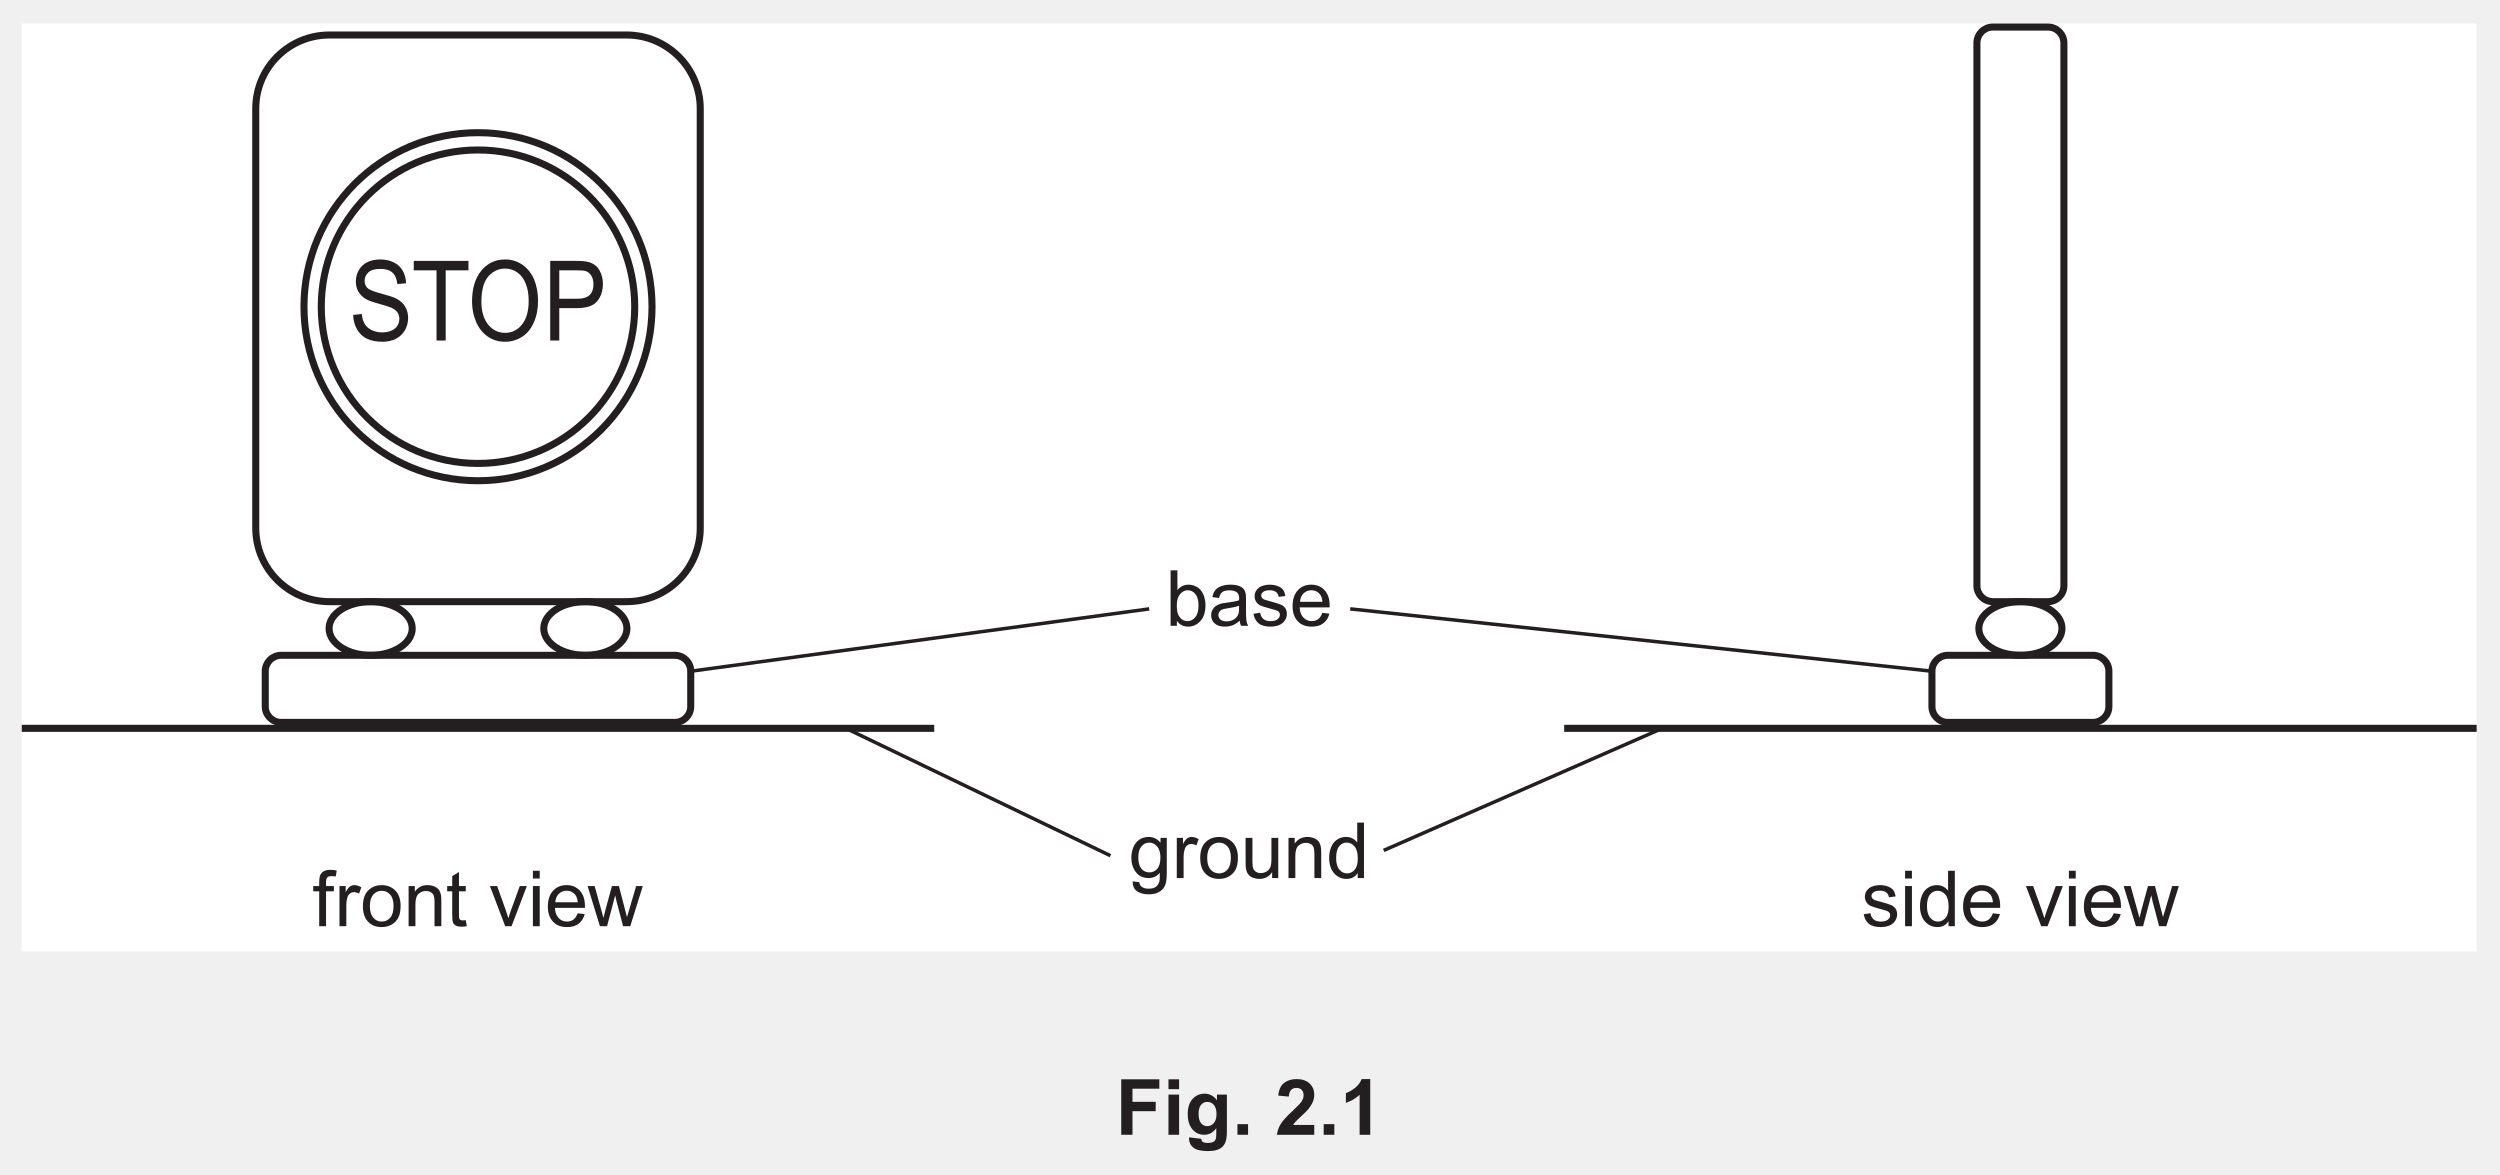
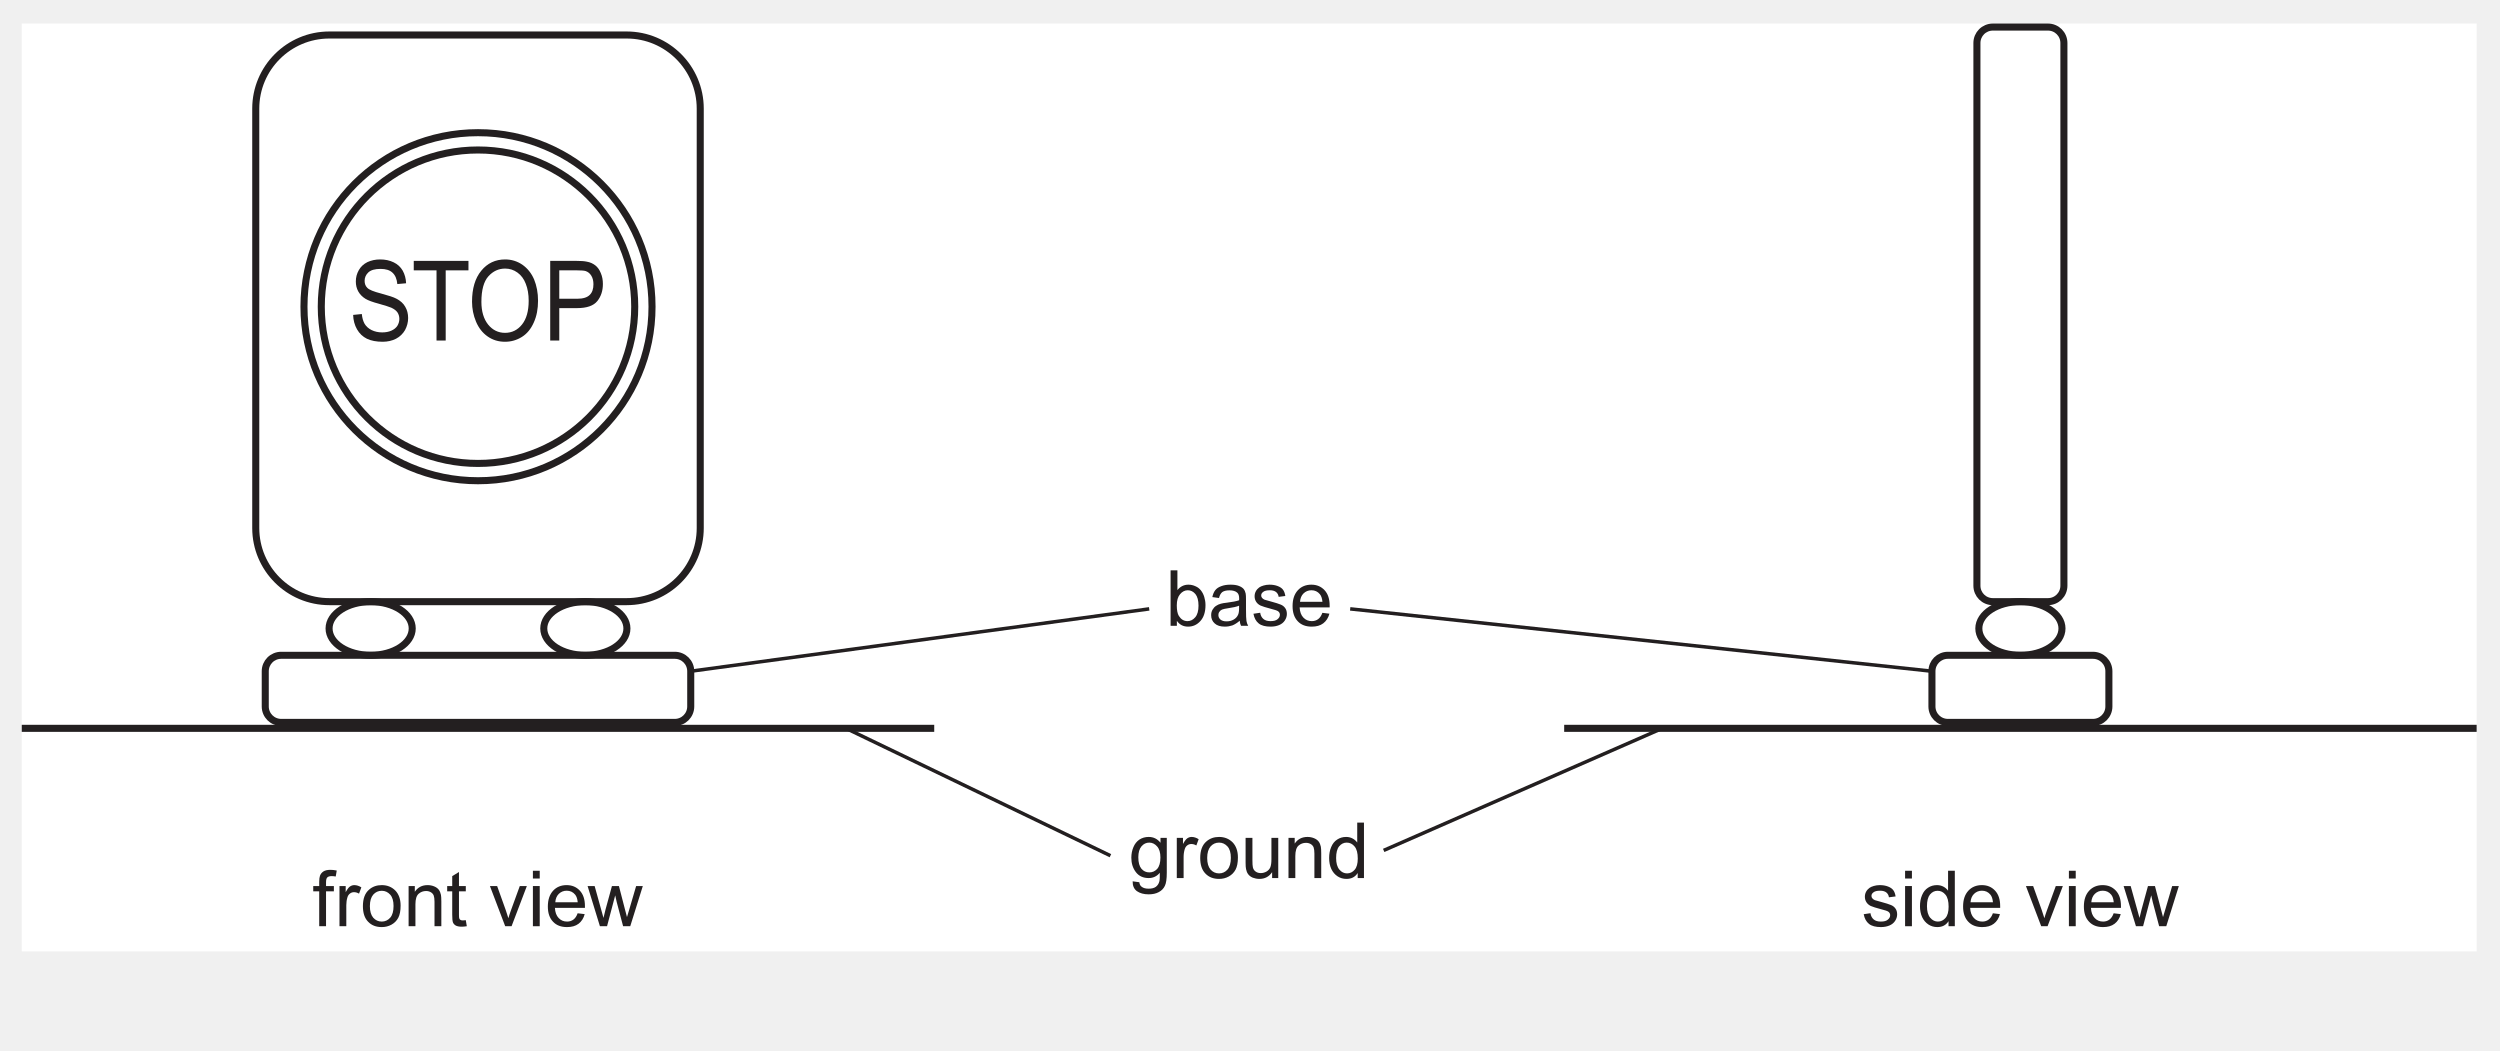
- <svg xmlns="http://www.w3.org/2000/svg" xmlns:xlink="http://www.w3.org/1999/xlink" data-id="0625_2024MJ_33_q02_fig2-1" data-width-mm="125.06" data-height-mm="58.74" data-measure="false" data-source="0625/33 MJ 2024 p4" version="1.1" width="354.5" height="166.5" viewBox="0 0 354.5 166.5">
+ <svg xmlns="http://www.w3.org/2000/svg" xmlns:xlink="http://www.w3.org/1999/xlink" data-id="0625_2024MJ_33_q02_fig2-1" data-width-mm="125.06" data-height-mm="52.56" data-measure="false" data-source="0625/33 MJ 2024 p4" version="1.1" width="354.5" height="149.001" viewBox="0 0 354.5 149.001">
  <defs>
    <clipPath id="clip_1">
-       <path transform="matrix(1,0,0,-1,-120.5,757.39)" d="M120.5 590.89H475V757.39H120.5Z" />
+       <path transform="matrix(1,0,0,-1,-120.5,757.39)" d="M120.5 608.388H475V757.39H120.5Z" />
    </clipPath>
    <clipPath id="clip_2">
      <path transform="matrix(1,0,0,-1,-120.5,757.39)" d="M0 0H595.276V841.89H0Z" />
    </clipPath>
    <clipPath id="clip_3">
      <path transform="matrix(1,0,0,-1,-120.5,757.39)" d="M0 0H595.276V841.89H0Z" />
    </clipPath>
    <clipPath id="clip_4">
      <path transform="matrix(1,0,0,-1,-120.5,757.39)" d="M123.586 622.479H471.69V754.052H123.586Z" />
    </clipPath>
    <path id="font_5_54" d="M.044 .230 .134 .238C.138 .202 .148 .173 .163 .150 .179 .127 .203 .108 .235 .094 .268 .080 .305 .073 .345 .073 .381 .073 .413 .078 .441 .089 .469 .100 .489 .114 .503 .133 .516 .152 .523 .172 .523 .194 .523 .217 .516 .236 .503 .253 .490 .269 .469 .283 .439 .295 .420 .302 .377 .314 .312 .330 .246 .345 .200 .360 .173 .374 .139 .392 .114 .415 .097 .441 .080 .468 .072 .497 .072 .530 .072 .567 .082 .600 .103 .632 .123 .663 .153 .687 .192 .704 .232 .720 .276 .728 .324 .728 .377 .728 .424 .719 .464 .702 .505 .685 .536 .660 .558 .627 .579 .594 .591 .556 .593 .514L.502 .507C.497 .552 .481 .586 .452 .609 .424 .632 .383 .643 .328 .643 .270 .643 .229 .633 .202 .612 .176 .591 .163 .565 .163 .536 .163 .510 .172 .489 .191 .473 .209 .456 .257 .439 .334 .422 .411 .404 .464 .389 .492 .376 .534 .357 .565 .333 .584 .303 .604 .274 .614 .240 .614 .202 .614 .164 .603 .128 .582 .094 .560 .061 .528 .034 .488 .016 .447-.002 .401-.011 .350-.011 .285-.011 .231-.002 .187 .016 .143 .035 .109 .063 .084 .101 .059 .139 .046 .182 .044 .230Z" />
    <path id="font_5_55" d="M.259 0V.630H.023V.715H.590V.630H.354V0H.259Z" />
    <path id="font_5_50" d="M.048 .348C.048 .467 .080 .560 .144 .627 .207 .694 .290 .728 .391 .728 .457 .728 .516 .712 .569 .681 .622 .649 .663 .605 .691 .549 .718 .492 .732 .428 .732 .357 .732 .284 .718 .219 .688 .162 .659 .105 .618 .061 .564 .032 .510 .003 .452-.011 .390-.011 .323-.011 .263 .004 .209 .037 .156 .069 .116 .114 .089 .170 .062 .226 .048 .286 .048 .348M.145 .347C.145 .261 .169 .193 .215 .143 .261 .094 .320 .069 .390 .069 .461 .069 .520 .094 .566 .144 .612 .194 .635 .265 .635 .357 .635 .415 .625 .466 .605 .509 .586 .553 .557 .586 .519 .610 .481 .634 .438 .646 .391 .646 .324 .646 .266 .623 .218 .577 .170 .531 .145 .454 .145 .347Z" />
    <path id="font_5_51" d="M.077 0V.715H.347C.394 .715 .430 .713 .456 .708 .491 .703 .520 .691 .544 .675 .568 .659 .587 .636 .601 .606 .616 .576 .623 .544 .623 .508 .623 .447 .604 .396 .565 .354 .526 .312 .456 .291 .355 .291H.171V0H.077M.171 .375H.356C.418 .375 .461 .387 .487 .410 .513 .432 .525 .464 .525 .505 .525 .535 .518 .561 .503 .582 .488 .603 .468 .617 .443 .624 .427 .628 .397 .630 .354 .630H.171V.375Z" />
    <clipPath id="clip_6">
      <path transform="matrix(1,0,0,-1,-120.5,757.39)" d="M123.586 622.479H471.69V754.052H123.586Z" />
    </clipPath>
    <path id="font_5_73" d="M.086 0V.450H.009V.518H.086V.573C.086 .608 .090 .634 .096 .651 .104 .673 .119 .692 .140 .706 .162 .720 .192 .727 .230 .727 .255 .727 .282 .724 .312 .718L.299 .641C.281 .644 .263 .646 .247 .646 .220 .646 .201 .640 .190 .629 .179 .618 .174 .597 .174 .566V.518H.275V.450H.174V0H.086Z" />
    <path id="font_5_85" d="M.064 0V.518H.144V.439C.164 .476 .182 .500 .199 .512 .217 .524 .235 .530 .256 .530 .285 .530 .316 .520 .346 .501L.316 .420C.294 .433 .273 .439 .251 .439 .232 .439 .215 .433 .200 .422 .184 .410 .173 .394 .167 .374 .157 .342 .152 .308 .152 .271V0H.064Z" />
    <path id="font_5_82" d="M.033 .259C.033 .355 .059 .426 .113 .472 .157 .511 .212 .530 .276 .530 .347 .530 .405 .506 .451 .460 .496 .413 .519 .348 .519 .266 .519 .199 .509 .147 .489 .109 .468 .070 .439 .041 .401 .020 .363-.001 .321-.011 .276-.011 .203-.011 .145 .011 .100 .058 .055 .104 .033 .171 .033 .259M.123 .259C.123 .192 .138 .143 .166 .110 .195 .077 .232 .060 .276 .060 .319 .060 .356 .077 .385 .110 .414 .143 .428 .194 .428 .261 .428 .326 .414 .374 .385 .407 .355 .440 .319 .457 .276 .457 .232 .457 .195 .440 .166 .407 .138 .374 .123 .325 .123 .259Z" />
    <path id="font_5_81" d="M.065 0V.518H.145V.444C.183 .501 .238 .530 .310 .530 .341 .530 .370 .524 .396 .513 .422 .502 .442 .487 .455 .469 .468 .451 .477 .429 .482 .404 .485 .388 .487 .359 .487 .318V0H.399V.315C.399 .351 .395 .378 .389 .395 .382 .413 .370 .427 .352 .438 .335 .448 .314 .454 .291 .454 .254 .454 .221 .442 .194 .418 .167 .394 .153 .349 .153 .283V0H.065Z" />
    <path id="font_5_87" d="M.257 .078 .270 .000C.245-.004 .223-.006 .204-.006 .172-.006 .147-.001 .129 .008 .112 .018 .099 .031 .092 .048 .085 .064 .082 .099 .082 .151V.450H.017V.518H.082V.646L.169 .699V.518H.257V.450H.169V.146C.169 .121 .170 .105 .174 .098 .177 .091 .182 .085 .189 .081 .196 .077 .206 .075 .219 .075 .229 .075 .241 .076 .257 .078Z" />
    <path id="font_5_3" d="" />
    <path id="font_5_89" d="M.209 0 .012 .518H.105L.216 .208C.228 .174 .239 .139 .25 .103 .257 .130 .268 .163 .282 .202L.397 .518H.488L.291 0H.209Z" />
    <path id="font_5_76" d="M.066 .615V.715H.154V.615H.066M.066 0V.518H.154V0H.066Z" />
    <path id="font_5_72" d="M.420 .167 .511 .156C.497 .103 .470 .061 .432 .032 .393 .002 .343-.011 .283-.011 .207-.011 .147 .011 .103 .058 .058 .105 .036 .170 .036 .254 .036 .342 .059 .409 .104 .458 .148 .506 .207 .530 .278 .530 .348 .530 .404 .506 .448 .459 .492 .412 .514 .346 .514 .260 .514 .255 .514 .247 .514 .237H.127C.130 .180 .146 .136 .175 .106 .204 .075 .240 .060 .284 .060 .316 .060 .343 .069 .366 .086 .389 .103 .407 .130 .420 .167M.132 .309H.421C.417 .353 .406 .385 .388 .407 .360 .441 .324 .458 .279 .458 .239 .458 .205 .444 .177 .417 .150 .390 .135 .354 .132 .309Z" />
    <path id="font_5_90" d="M.161 0 .002 .518H.093L.176 .219 .207 .107C.208 .113 .217 .149 .233 .214L.316 .518H.406L.484 .217 .510 .118 .540 .218 .628 .518H.714L.552 0H.460L.378 .310 .358 .398 .253 0H.161Z" />
    <path id="font_5_86" d="M.030 .155 .117 .168C.122 .133 .136 .107 .158 .088 .180 .069 .211 .060 .251 .060 .292 .060 .322 .068 .341 .085 .361 .101 .371 .120 .371 .143 .371 .162 .362 .178 .345 .189 .333 .197 .303 .207 .255 .219 .190 .236 .146 .250 .121 .261 .096 .273 .077 .290 .064 .311 .051 .332 .045 .355 .045 .380 .045 .403 .050 .425 .061 .445 .071 .464 .086 .481 .104 .494 .118 .504 .136 .512 .160 .519 .184 .526 .209 .530 .236 .530 .277 .530 .312 .524 .343 .512 .374 .500 .396 .485 .411 .465 .426 .445 .436 .418 .441 .384L.355 .373C.352 .399 .340 .420 .322 .435 .303 .450 .276 .458 .242 .458 .202 .458 .173 .451 .156 .437 .138 .424 .130 .409 .130 .391 .130 .379 .133 .369 .141 .360 .148 .350 .159 .343 .174 .336 .183 .333 .209 .326 .252 .314 .314 .297 .357 .284 .382 .273 .407 .263 .426 .247 .440 .227 .454 .207 .461 .182 .461 .152 .461 .123 .452 .095 .435 .069 .418 .043 .394 .023 .361 .009 .329-.004 .293-.011 .252-.011 .185-.011 .133 .002 .098 .030 .063 .058 .040 .100 .030 .155Z" />
    <path id="font_5_71" d="M.402 0V.065C.369 .013 .321-.011 .257-.011 .215-.011 .177-.000 .143 .022 .108 .045 .081 .077 .062 .117 .043 .158 .034 .205 .034 .258 .034 .310 .042 .357 .060 .399 .077 .441 .103 .474 .137 .496 .172 .519 .210 .530 .253 .530 .284 .530 .312 .523 .336 .510 .361 .497 .381 .479 .396 .458V.715H.483V0H.402M.124 .258C.124 .192 .138 .142 .166 .109 .194 .076 .227 .060 .265 .060 .304 .060 .336 .076 .363 .107 .390 .138 .403 .186 .403 .251 .403 .322 .390 .374 .362 .407 .335 .440 .301 .457 .261 .457 .222 .457 .190 .441 .163 .409 .137 .377 .124 .327 .124 .258Z" />
    <path id="font_5_74" d="M.049-.042 .135-.054C.138-.081 .148-.100 .165-.112 .186-.129 .216-.137 .254-.137 .295-.137 .326-.129 .348-.113 .370-.096 .385-.074 .393-.044 .398-.026 .400 .010 .399 .068 .361 .022 .313 0 .256 0 .185 0 .129 .025 .090 .077 .051 .128 .032 .190 .032 .262 .032 .311 .041 .357 .059 .399 .076 .440 .102 .473 .136 .496 .170 .518 .210 .530 .256 .530 .318 .530 .368 .505 .408 .455V.518H.489V.070C.489-.010 .481-.068 .464-.101 .448-.135 .422-.162 .386-.181 .350-.201 .306-.210 .254-.210 .193-.210 .143-.196 .104-.169 .066-.141 .048-.099 .049-.042M.122 .268C.122 .200 .136 .151 .163 .119 .190 .088 .223 .073 .264 .073 .305 .073 .338 .088 .366 .119 .393 .150 .407 .199 .407 .265 .407 .328 .393 .376 .364 .408 .336 .440 .302 .457 .263 .457 .224 .457 .190 .441 .163 .409 .136 .377 .122 .330 .122 .268Z" />
    <path id="font_5_88" d="M.405 0V.076C.365 .017 .310-.011 .241-.011 .210-.011 .182-.005 .155 .005 .128 .017 .109 .032 .096 .050 .083 .067 .074 .089 .069 .115 .065 .132 .063 .159 .063 .197V.518H.151V.231C.151 .185 .153 .154 .157 .138 .162 .115 .174 .097 .192 .084 .210 .071 .232 .064 .258 .064 .285 .064 .309 .071 .333 .084 .356 .098 .372 .116 .382 .139 .391 .163 .396 .196 .396 .241V.518H.484V0H.405Z" />
    <path id="font_5_69" d="M.146 0H.065V.715H.153V.460C.190 .506 .237 .530 .295 .530 .327 .530 .357 .523 .385 .510 .414 .498 .437 .480 .456 .456 .474 .433 .489 .405 .499 .372 .509 .339 .515 .304 .515 .267 .515 .178 .493 .109 .449 .061 .405 .012 .352-.011 .291-.011 .229-.011 .181 .013 .146 .064V0M.145 .263C.145 .201 .154 .156 .171 .128 .199 .083 .236 .060 .283 .060 .322 .060 .355 .077 .383 .110 .411 .143 .425 .193 .425 .259 .425 .327 .411 .377 .385 .409 .358 .441 .325 .458 .287 .458 .249 .458 .215 .441 .187 .407 .159 .374 .145 .326 .145 .263Z" />
    <path id="font_5_68" d="M.404 .065C.371 .037 .340 .017 .310 .005 .280-.005 .247-.011 .213-.011 .156-.011 .112 .002 .082 .030 .051 .057 .036 .093 .036 .136 .036 .162 .041 .185 .053 .206 .065 .227 .080 .244 .098 .256 .117 .269 .138 .279 .162 .285 .179 .290 .205 .294 .240 .298 .311 .307 .363 .317 .396 .329 .397 .341 .397 .348 .397 .351 .397 .387 .389 .412 .372 .427 .350 .447 .316 .457 .272 .457 .231 .457 .200 .449 .180 .435 .161 .420 .146 .395 .137 .358L.051 .370C.059 .407 .071 .436 .089 .459 .107 .482 .133 .499 .167 .511 .201 .524 .240 .530 .285 .530 .329 .530 .365 .525 .393 .514 .420 .504 .441 .490 .454 .475 .467 .459 .476 .439 .481 .415 .484 .400 .485 .373 .485 .334V.217C.485 .135 .487 .084 .491 .062 .495 .040 .502 .019 .513 0H.421C.412 .018 .406 .040 .404 .065M.396 .259C.365 .246 .317 .235 .253 .226 .217 .221 .191 .215 .176 .209 .161 .202 .150 .193 .142 .180 .133 .168 .129 .154 .129 .139 .129 .115 .138 .096 .156 .080 .174 .065 .200 .057 .234 .057 .268 .057 .298 .064 .324 .079 .351 .094 .370 .114 .382 .140 .392 .160 .396 .189 .396 .227V.259Z" />
    <clipPath id="clip_7">
      <path transform="matrix(1,0,0,-1,-120.5,757.39)" d="M123.586 622.479H471.69V754.052H123.586Z" />
    </clipPath>
-     <path id="font_8_41" d="M.073 0V.715H.564V.594H.218V.425H.517V.304H.218V0H.073Z" />
-     <path id="font_8_76" d="M.071 .588V.715H.208V.588H.071M.071 0V.518H.208V0H.071Z" />
-     <path id="font_8_74" d="M.059-.033 .215-.052C.218-.071 .224-.083 .233-.090 .246-.100 .267-.105 .295-.105 .331-.105 .358-.100 .375-.089 .388-.082 .397-.070 .403-.054 .407-.042 .409-.021 .409 .009V.085C.368 .028 .316 0 .254 0 .184 0 .129 .029 .088 .088 .056 .134 .041 .192 .041 .262 .041 .349 .061 .415 .103 .461 .145 .507 .197 .530 .259 .530 .323 .530 .376 .501 .418 .445V.518H.546V.052C.546-.008 .541-.054 .531-.084 .521-.114 .507-.138 .489-.155 .471-.172 .446-.186 .416-.196 .385-.206 .347-.210 .300-.210 .212-.210 .150-.195 .113-.165 .076-.135 .058-.096 .058-.049 .058-.045 .058-.039 .059-.033M.181 .270C.181 .215 .192 .175 .213 .149 .234 .124 .261 .111 .292 .111 .326 .111 .354 .124 .377 .150 .400 .176 .412 .215 .412 .266 .412 .320 .401 .359 .378 .385 .356 .411 .328 .424 .294 .424 .262 .424 .234 .412 .213 .386 .192 .361 .181 .322 .181 .270Z" />
-     <path id="font_8_17" d="M.071 0V.137H.208V0H.071Z" />
-     <path id="font_8_3" d="" />
-     <path id="font_8_21" d="M.505 .127V0H.024C.030 .048 .045 .093 .071 .136 .097 .179 .149 .237 .226 .308 .287 .365 .325 .404 .339 .425 .358 .453 .368 .481 .368 .509 .368 .539 .359 .563 .343 .579 .327 .596 .304 .604 .275 .604 .246 .604 .223 .595 .207 .578 .190 .561 .180 .532 .177 .492L.041 .505C.049 .581 .074 .636 .117 .669 .160 .702 .214 .718 .278 .718 .349 .718 .404 .699 .445 .661 .485 .623 .505 .576 .505 .519 .505 .487 .500 .456 .488 .427 .476 .398 .458 .368 .433 .336 .416 .315 .387 .284 .343 .245 .300 .205 .273 .178 .261 .165 .249 .152 .240 .140 .233 .127H.505Z" />
-     <path id="font_8_20" d="M.393 0H.256V.516C.206 .469 .147 .434 .079 .412V.537C.114 .548 .153 .571 .195 .603 .237 .636 .266 .675 .282 .718H.393V0Z" />
+     <clipPath id="clip_8">
+       <path transform="matrix(1,0,0,-1,-120.499,757.39)" d="M180.288 321.152H414.987V516.278H180.288Z" />
+     </clipPath>
    <clipPath id="clip_9">
      <path transform="matrix(1,0,0,-1,-120.499,757.39)" d="M180.288 321.152H414.987V516.278H180.288Z" />
    </clipPath>
    <clipPath id="clip_10">
      <path transform="matrix(1,0,0,-1,-120.499,757.39)" d="M180.288 321.152H414.987V516.278H180.288Z" />
    </clipPath>
    <clipPath id="clip_11">
-       <path transform="matrix(1,0,0,-1,-120.499,757.39)" d="M180.288 321.152H414.987V516.278H180.288Z" />
-     </clipPath>
-     <clipPath id="clip_12">
      <path transform="matrix(1,0,0,-1,-120.499,757.39)" d="M180.288 321.152H414.987V516.278H180.288Z" />
    </clipPath>
  </defs>
  <g clip-path="url(#clip_1)">
    <g clip-path="url(#clip_2)">
      <g clip-path="url(#clip_3)" />
      <path transform="matrix(1,0,0,-1,-120.5,757.39)" d="M123.586 622.479H471.69V754.052H123.586Z" fill="#ffffff" />
      <g clip-path="url(#clip_4)">
        <path transform="matrix(1,0,0,-1,3.085,103.280)" stroke-width="1" stroke-linecap="butt" stroke-miterlimit="4" stroke-linejoin="miter" fill="none" stroke="#231f20" d="M0 0H129.389" />
        <path transform="matrix(1,0,0,-1,95.688,102.438)" stroke-width="1" stroke-linecap="butt" stroke-miterlimit="4" stroke-linejoin="miter" fill="none" stroke="#231f20" d="M0 0H-55.816C-57.064 0-58.075 1.011-58.075 2.258V7.259C-58.075 8.506-57.064 9.517-55.816 9.517H0C1.247 9.517 2.258 8.506 2.258 7.259V2.258C2.258 1.011 1.247 0 0 0Z" />
        <path transform="matrix(1,0,0,-1,88.854,85.313)" stroke-width="1" stroke-linecap="butt" stroke-miterlimit="4" stroke-linejoin="miter" fill="none" stroke="#231f20" d="M0 0H-42.148C-47.914 0-52.588 4.674-52.588 10.44V69.911C-52.588 75.676-47.914 80.35-42.148 80.35H0C5.766 80.35 10.44 75.676 10.44 69.911V10.44C10.44 4.674 5.766 0 0 0Z" />
        <path transform="matrix(1,0,0,-1,58.453,89.117)" stroke-width="1" stroke-linecap="butt" stroke-miterlimit="4" stroke-linejoin="miter" fill="none" stroke="#231f20" d="M0 0C0-2.101-2.639-3.804-5.895-3.804-9.151-3.804-11.79-2.101-11.79 0-11.79 2.101-9.151 3.804-5.895 3.804-2.639 3.804 0 2.101 0 0Z" />
        <path transform="matrix(1,0,0,-1,88.897,89.117)" stroke-width="1" stroke-linecap="butt" stroke-miterlimit="4" stroke-linejoin="miter" fill="none" stroke="#231f20" d="M0 0C0-2.101-2.639-3.804-5.895-3.804-9.151-3.804-11.79-2.101-11.79 0-11.79 2.101-9.151 3.804-5.895 3.804-2.639 3.804 0 2.101 0 0Z" />
        <path transform="matrix(1,0,0,-1,221.800,103.280)" stroke-width="1" stroke-linecap="butt" stroke-miterlimit="4" stroke-linejoin="miter" fill="none" stroke="#231f20" d="M0 0H129.389" />
        <path transform="matrix(1,0,0,-1,296.782,102.438)" stroke-width="1" stroke-linecap="butt" stroke-miterlimit="4" stroke-linejoin="miter" fill="none" stroke="#231f20" d="M0 0H-20.575C-21.822 0-22.833 1.011-22.833 2.258V7.259C-22.833 8.506-21.822 9.517-20.575 9.517H0C1.247 9.517 2.258 8.506 2.258 7.259V2.258C2.258 1.011 1.247 0 0 0Z" />
        <path transform="matrix(1,0,0,-1,290.404,85.313)" stroke-width="1" stroke-linecap="butt" stroke-miterlimit="4" stroke-linejoin="miter" fill="none" stroke="#231f20" d="M0 0H-7.819C-9.066 0-10.077 1.011-10.077 2.258V79.217C-10.077 80.464-9.066 81.475-7.819 81.475H0C1.247 81.475 2.258 80.464 2.258 79.217V2.258C2.258 1.011 1.247 0 0 0Z" />
        <path transform="matrix(1,0,0,-1,92.457,43.491)" stroke-width="1" stroke-linecap="butt" stroke-miterlimit="4" stroke-linejoin="miter" fill="none" stroke="#231f20" d="M0 0C0-13.629-11.048-24.677-24.677-24.677-38.306-24.677-49.354-13.629-49.354 0-49.354 13.629-38.306 24.677-24.677 24.677-11.048 24.677 0 13.629 0 0Z" />
        <path transform="matrix(1,0,0,-1,90.004,43.491)" stroke-width="1" stroke-linecap="butt" stroke-miterlimit="4" stroke-linejoin="miter" fill="none" stroke="#231f20" d="M0 0C0-12.274-9.95-22.224-22.224-22.224-34.497-22.224-44.447-12.274-44.447 0-44.447 12.274-34.497 22.224-22.224 22.224-9.95 22.224 0 12.274 0 0Z" />
      </g>
      <use data-text="S" xlink:href="#font_5_54" transform="matrix(13.683,0,0,-15.797,49.472,48.288)" fill="#231f20" />
      <use data-text="T" xlink:href="#font_5_55" transform="matrix(13.683,0,0,-15.797,58.355,48.288)" fill="#231f20" />
      <use data-text="O" xlink:href="#font_5_50" transform="matrix(13.683,0,0,-15.797,66.278,48.288)" fill="#231f20" />
      <use data-text="P" xlink:href="#font_5_51" transform="matrix(13.683,0,0,-15.797,76.966,48.288)" fill="#231f20" />
      <g clip-path="url(#clip_6)">
        <use data-text="f" xlink:href="#font_5_73" transform="matrix(11,0,0,-11,44.318,131.339)" fill="#231f20" />
        <use data-text="r" xlink:href="#font_5_85" transform="matrix(11,0,0,-11,47.434,131.339)" fill="#231f20" />
        <use data-text="o" xlink:href="#font_5_82" transform="matrix(11,0,0,-11,51.097,131.339)" fill="#231f20" />
        <use data-text="n" xlink:href="#font_5_81" transform="matrix(11,0,0,-11,57.225,131.339)" fill="#231f20" />
        <use data-text="t" xlink:href="#font_5_87" transform="matrix(11,0,0,-11,63.223,131.339)" fill="#231f20" />
        <use data-text="v" xlink:href="#font_5_89" transform="matrix(11,0,0,-11,69.339,131.339)" fill="#231f20" />
        <use data-text="i" xlink:href="#font_5_76" transform="matrix(11,0,0,-11,74.839,131.339)" fill="#231f20" />
        <use data-text="e" xlink:href="#font_5_72" transform="matrix(11,0,0,-11,77.289,131.339)" fill="#231f20" />
        <use data-text="w" xlink:href="#font_5_90" transform="matrix(11,0,0,-11,83.297,131.339)" fill="#231f20" />
        <use data-text="s" xlink:href="#font_5_86" transform="matrix(11,0,0,-11,263.944,131.339)" fill="#231f20" />
        <use data-text="i" xlink:href="#font_5_76" transform="matrix(11,0,0,-11,269.416,131.339)" fill="#231f20" />
        <use data-text="d" xlink:href="#font_5_71" transform="matrix(11,0,0,-11,271.880,131.339)" fill="#231f20" />
        <use data-text="e" xlink:href="#font_5_72" transform="matrix(11,0,0,-11,277.970,131.339)" fill="#231f20" />
        <use data-text="v" xlink:href="#font_5_89" transform="matrix(11,0,0,-11,287.144,131.339)" fill="#231f20" />
        <use data-text="i" xlink:href="#font_5_76" transform="matrix(11,0,0,-11,292.644,131.339)" fill="#231f20" />
        <use data-text="e" xlink:href="#font_5_72" transform="matrix(11,0,0,-11,295.098,131.339)" fill="#231f20" />
        <use data-text="w" xlink:href="#font_5_90" transform="matrix(11,0,0,-11,301.106,131.339)" fill="#231f20" />
      </g>
      <use data-text="g" xlink:href="#font_5_74" transform="matrix(11,0,0,-11,160.071,124.508)" fill="#231f20" />
      <use data-text="r" xlink:href="#font_5_85" transform="matrix(11,0,0,-11,166.164,124.508)" fill="#231f20" />
      <use data-text="o" xlink:href="#font_5_82" transform="matrix(11,0,0,-11,169.827,124.508)" fill="#231f20" />
      <use data-text="u" xlink:href="#font_5_88" transform="matrix(11,0,0,-11,175.932,124.508)" fill="#231f20" />
      <use data-text="n" xlink:href="#font_5_81" transform="matrix(11,0,0,-11,181.993,124.508)" fill="#231f20" />
      <use data-text="d" xlink:href="#font_5_71" transform="matrix(11,0,0,-11,188.098,124.508)" fill="#231f20" />
      <use data-text="b" xlink:href="#font_5_69" transform="matrix(11,0,0,-11,165.274,88.736)" fill="#231f20" />
      <use data-text="a" xlink:href="#font_5_68" transform="matrix(11,0,0,-11,171.347,88.736)" fill="#231f20" />
      <use data-text="s" xlink:href="#font_5_86" transform="matrix(11,0,0,-11,177.408,88.736)" fill="#231f20" />
      <use data-text="e" xlink:href="#font_5_72" transform="matrix(11,0,0,-11,182.891,88.736)" fill="#231f20" />
      <g clip-path="url(#clip_7)">
        <path transform="matrix(1,0,0,-1,292.389,89.117)" stroke-width="1" stroke-linecap="butt" stroke-miterlimit="4" stroke-linejoin="miter" fill="none" stroke="#231f20" d="M0 0C0-2.101-2.639-3.804-5.895-3.804-9.151-3.804-11.79-2.101-11.79 0-11.79 2.101-9.151 3.804-5.895 3.804-2.639 3.804 0 2.101 0 0Z" />
      </g>
      <path transform="matrix(1,0,0,-1,191.457,86.338)" stroke-width=".5" stroke-linecap="butt" stroke-miterlimit="4" stroke-linejoin="miter" fill="none" stroke="#231f20" d="M0 0 82.492-8.842" />
      <path transform="matrix(1,0,0,-1,162.957,86.338)" stroke-width=".5" stroke-linecap="butt" stroke-miterlimit="4" stroke-linejoin="miter" fill="none" stroke="#231f20" d="M0 0-65.01-8.842" />
      <path transform="matrix(1,0,0,-1,196.207,120.588)" stroke-width=".5" stroke-linecap="butt" stroke-miterlimit="4" stroke-linejoin="miter" fill="none" stroke="#231f20" d="M0 0 39.5 17.308" />
      <path transform="matrix(1,0,0,-1,157.457,121.338)" stroke-width=".5" stroke-linecap="butt" stroke-miterlimit="4" stroke-linejoin="miter" fill="none" stroke="#231f20" d="M0 0-37.5 18.058" />
-       <use data-text="F" xlink:href="#font_8_41" transform="matrix(11,0,0,-11,158.188,160.911)" fill="#231f20" />
-       <use data-text="i" xlink:href="#font_8_76" transform="matrix(11,0,0,-11,164.909,160.911)" fill="#231f20" />
-       <use data-text="g" xlink:href="#font_8_74" transform="matrix(11,0,0,-11,167.967,160.911)" fill="#231f20" />
-       <use data-text="." xlink:href="#font_8_17" transform="matrix(11,0,0,-11,174.688,160.911)" fill="#231f20" />
-       <use data-text="2" xlink:href="#font_8_21" transform="matrix(11,0,0,-11,180.804,160.911)" fill="#231f20" />
-       <use data-text="." xlink:href="#font_8_17" transform="matrix(11,0,0,-11,186.920,160.911)" fill="#231f20" />
-       <use data-text="1" xlink:href="#font_8_20" transform="matrix(11,0,0,-11,189.978,160.911)" fill="#231f20" />
+       <g clip-path="url(#clip_8)" />
      <g clip-path="url(#clip_9)" />
      <g clip-path="url(#clip_10)" />
      <g clip-path="url(#clip_11)" />
-       <g clip-path="url(#clip_12)" />
    </g>
  </g>
</svg>
